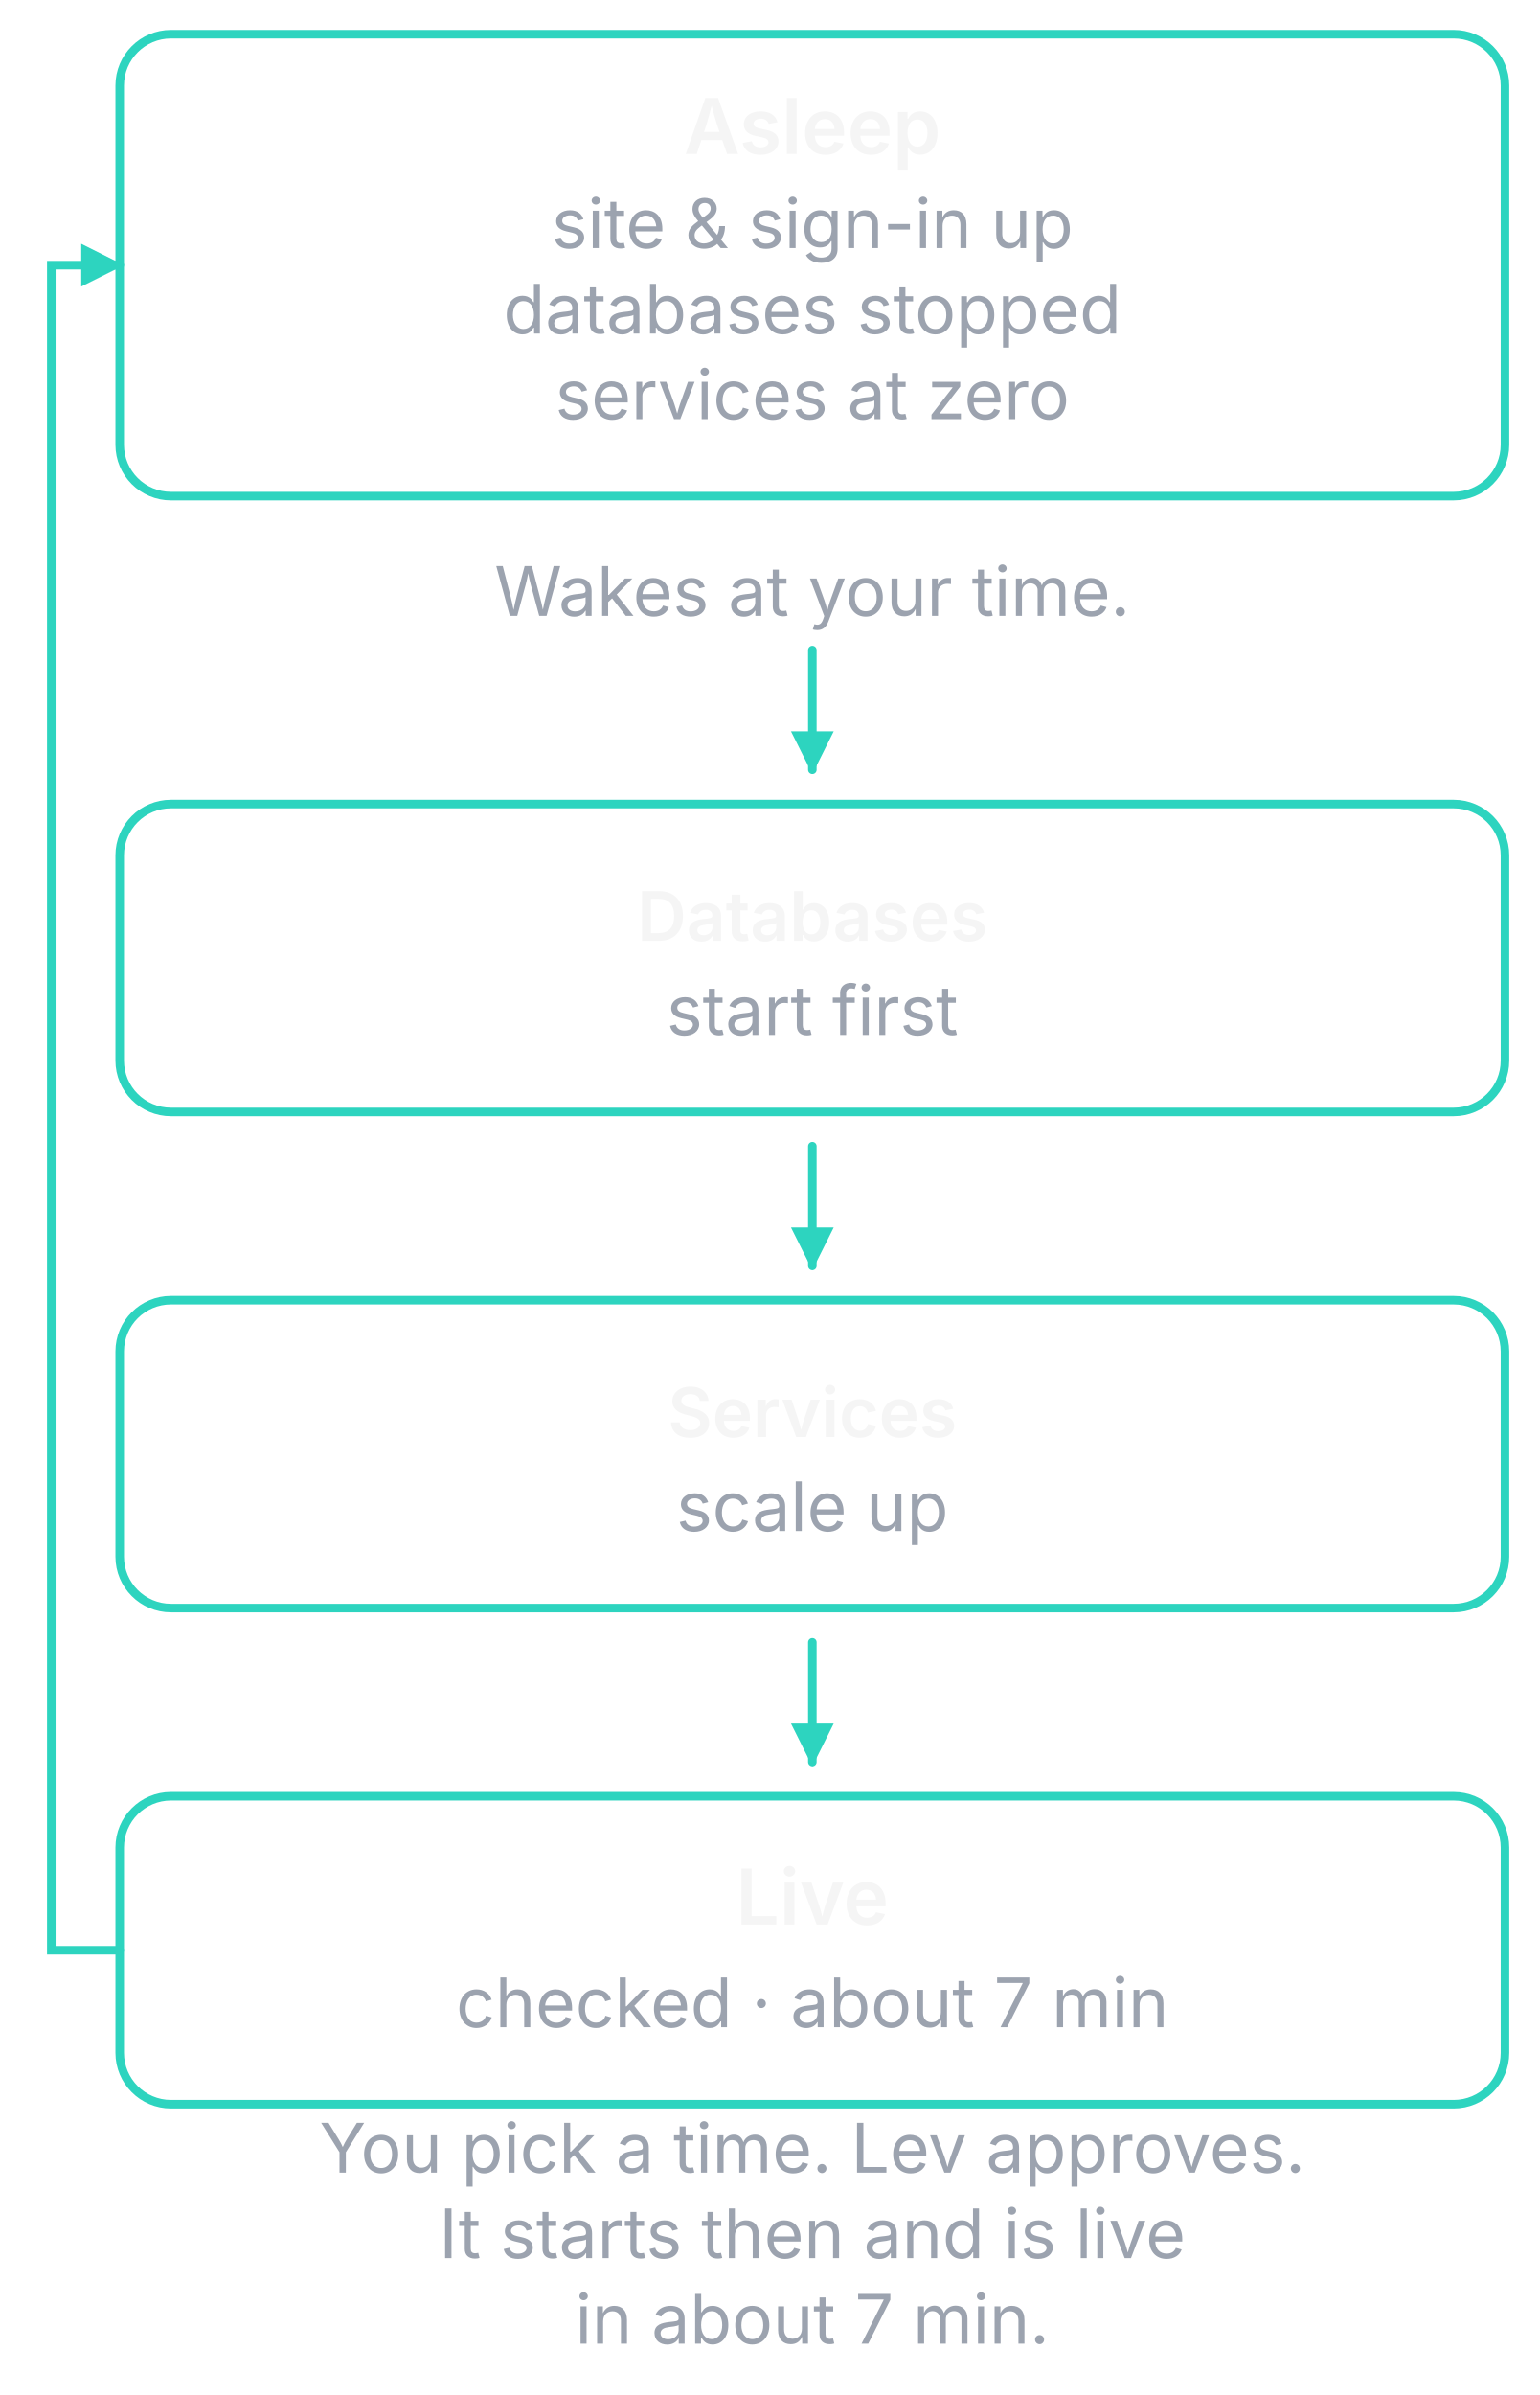
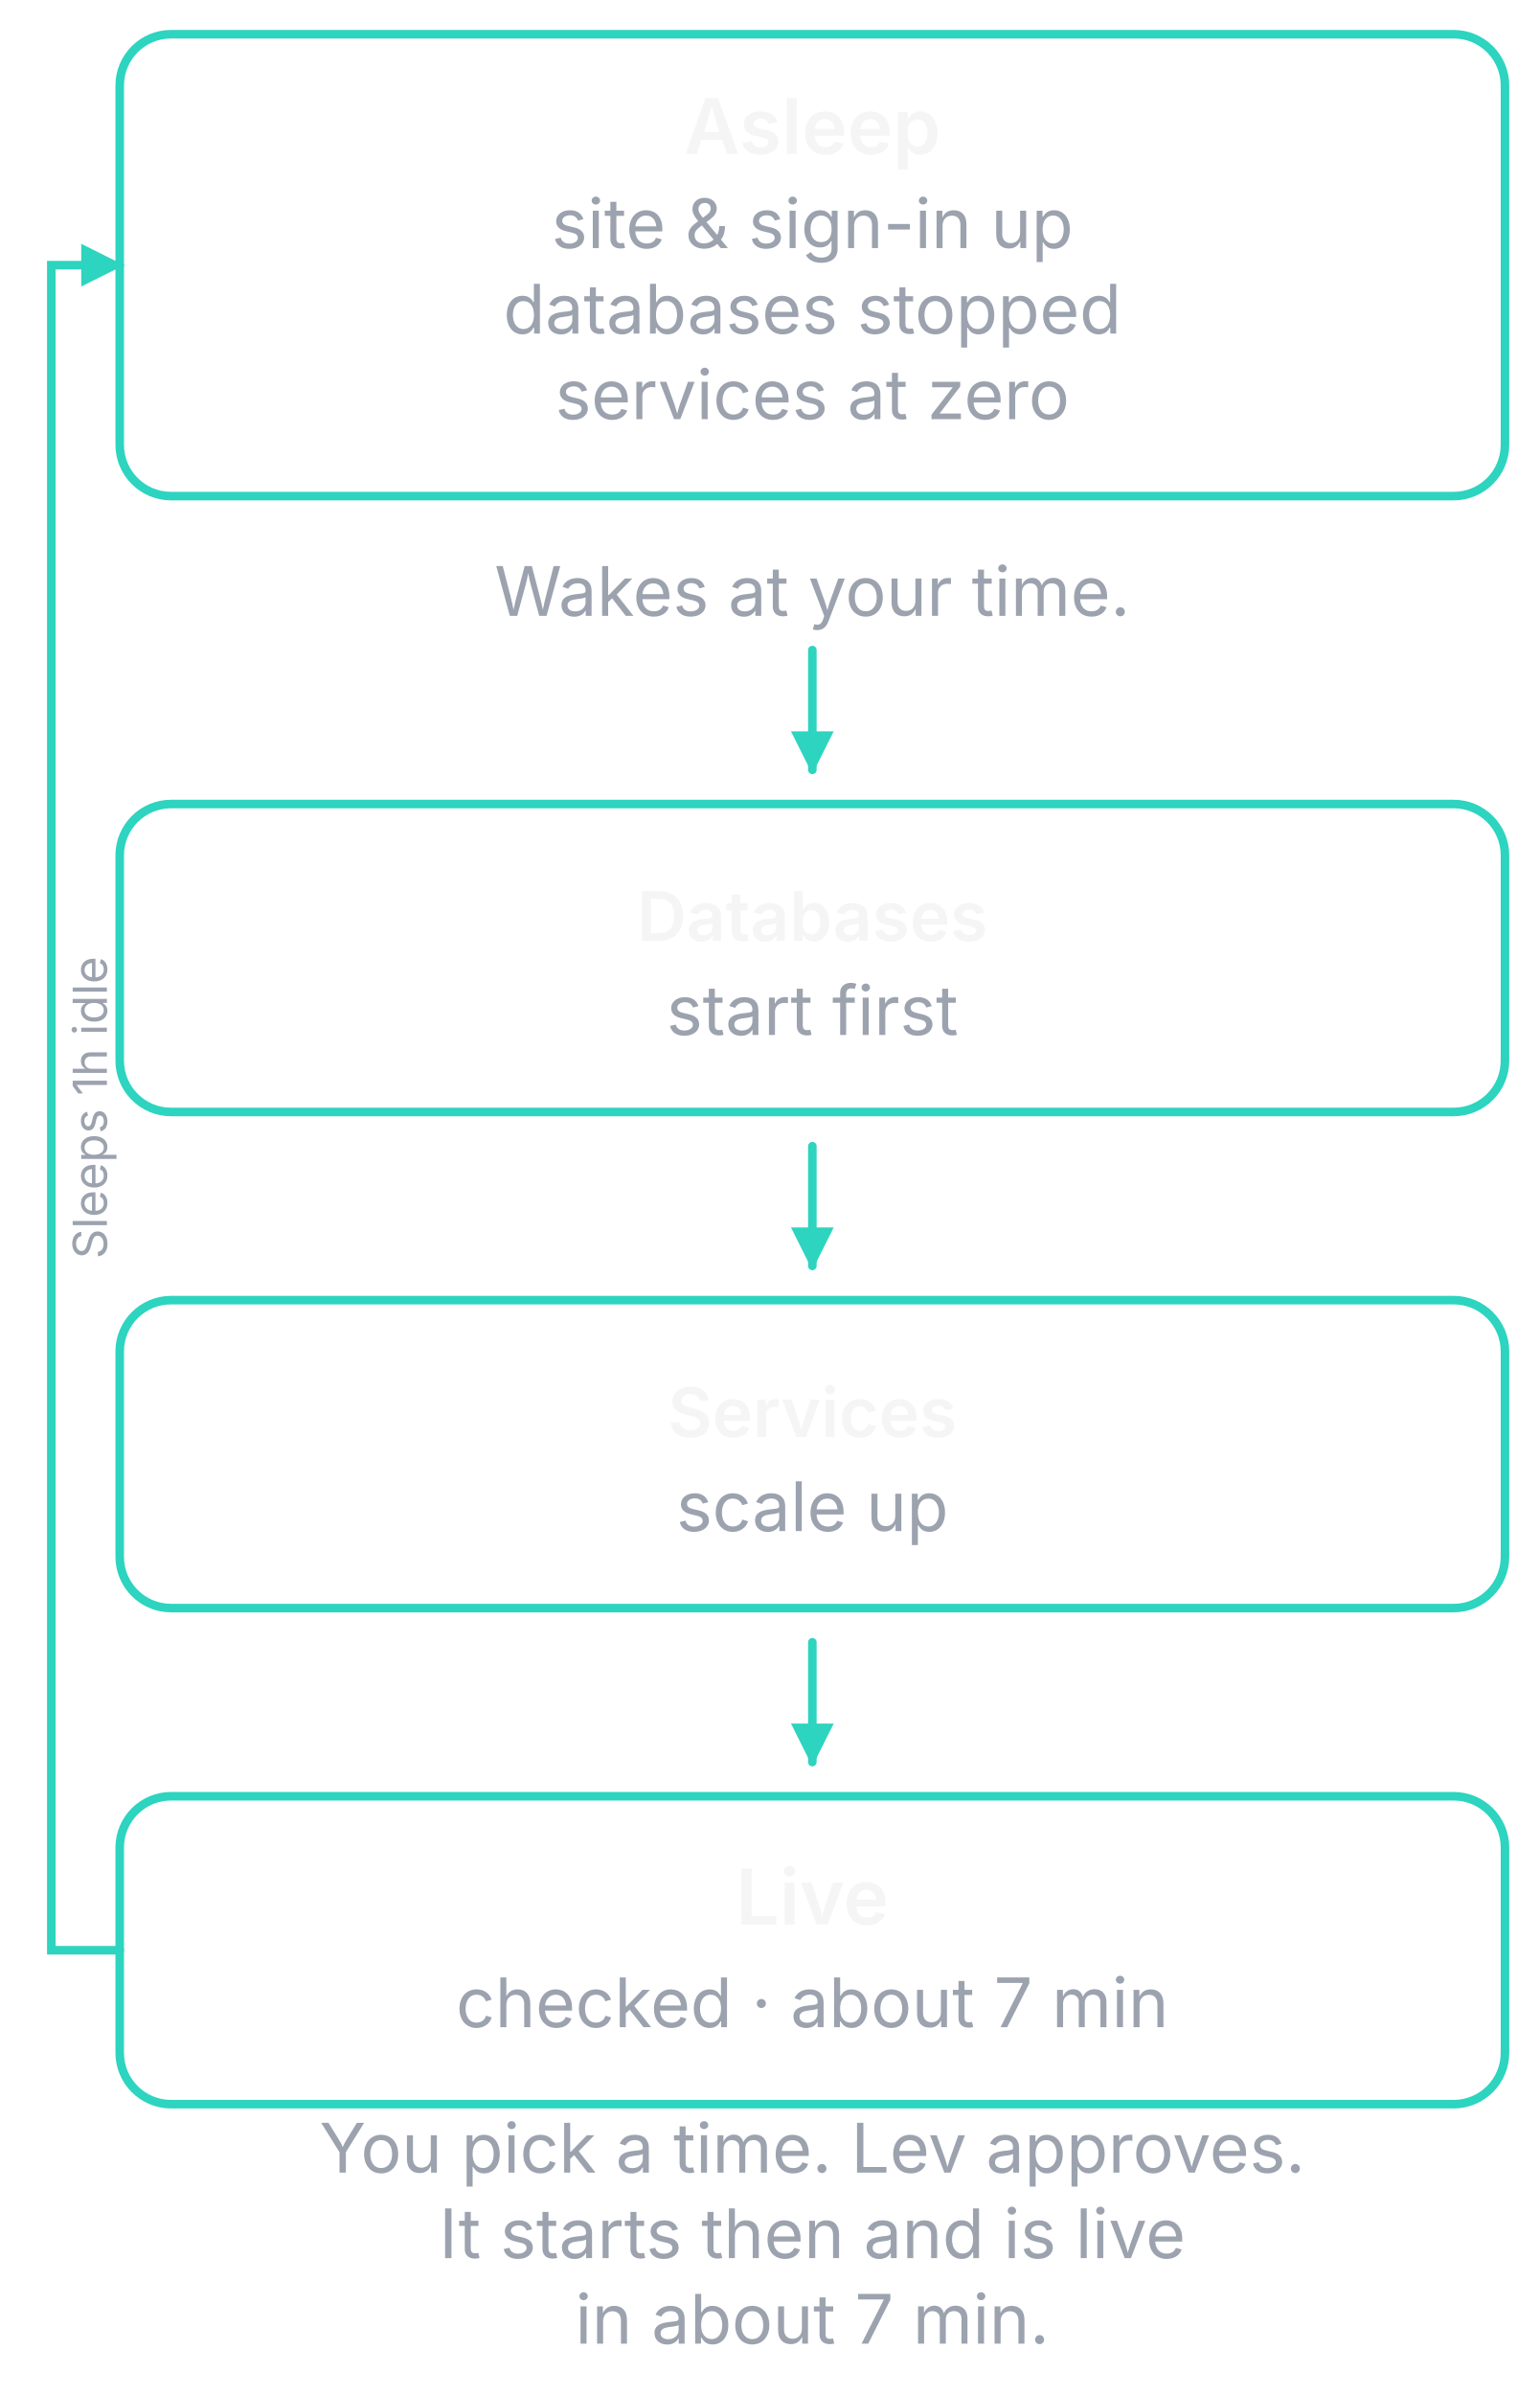
<svg xmlns="http://www.w3.org/2000/svg" width="360" height="560" viewBox="0 0 360 560">
  <defs>
    <marker id="a" markerWidth="10" markerHeight="10" refX="9" refY="5" orient="auto" markerUnits="userSpaceOnUse">
      <path d="M0,0 L10,5 L0,10 z" fill="#2dd4bf" />
    </marker>
  </defs>
  <rect x="28" y="8" width="324" height="108" rx="12" fill="none" stroke="#2dd4bf" stroke-width="2" />
  <text x="190" y="36" font-family="Segoe UI, system-ui, Inter, Helvetica, Arial, sans-serif" font-size="18" font-weight="600" fill="#f5f5f5" text-anchor="middle">Asleep</text>
  <text x="190" y="58" font-family="Segoe UI, system-ui, Inter, Helvetica, Arial, sans-serif" font-size="16" fill="#9ca3af" text-anchor="middle">site &amp; sign-in up</text>
  <text x="190" y="78" font-family="Segoe UI, system-ui, Inter, Helvetica, Arial, sans-serif" font-size="16" fill="#9ca3af" text-anchor="middle">databases stopped</text>
  <text x="190" y="98" font-family="Segoe UI, system-ui, Inter, Helvetica, Arial, sans-serif" font-size="16" fill="#9ca3af" text-anchor="middle">services at zero</text>
  <text x="190" y="144" font-family="Segoe UI, system-ui, Inter, Helvetica, Arial, sans-serif" font-size="16" fill="#9ca3af" text-anchor="middle">Wakes at your time.</text>
  <path d="M190,152 V180" fill="none" stroke="#2dd4bf" stroke-width="2" stroke-linecap="round" marker-end="url(#a)" />
  <rect x="28" y="188" width="324" height="72" rx="12" fill="none" stroke="#2dd4bf" stroke-width="2" />
  <text x="190" y="220" font-family="Segoe UI, system-ui, Inter, Helvetica, Arial, sans-serif" font-size="16" font-weight="600" fill="#f5f5f5" text-anchor="middle">Databases</text>
  <text x="190" y="242" font-family="Segoe UI, system-ui, Inter, Helvetica, Arial, sans-serif" font-size="16" fill="#9ca3af" text-anchor="middle">start first</text>
  <path d="M190,268 V296" fill="none" stroke="#2dd4bf" stroke-width="2" stroke-linecap="round" marker-end="url(#a)" />
  <rect x="28" y="304" width="324" height="72" rx="12" fill="none" stroke="#2dd4bf" stroke-width="2" />
  <text x="190" y="336" font-family="Segoe UI, system-ui, Inter, Helvetica, Arial, sans-serif" font-size="16" font-weight="600" fill="#f5f5f5" text-anchor="middle">Services</text>
  <text x="190" y="358" font-family="Segoe UI, system-ui, Inter, Helvetica, Arial, sans-serif" font-size="16" fill="#9ca3af" text-anchor="middle">scale up</text>
  <path d="M190,384 V412" fill="none" stroke="#2dd4bf" stroke-width="2" stroke-linecap="round" marker-end="url(#a)" />
  <rect x="28" y="420" width="324" height="72" rx="12" fill="none" stroke="#2dd4bf" stroke-width="2" />
  <text x="190" y="450" font-family="Segoe UI, system-ui, Inter, Helvetica, Arial, sans-serif" font-size="18" font-weight="600" fill="#f5f5f5" text-anchor="middle">Live</text>
  <text x="190" y="474" font-family="Segoe UI, system-ui, Inter, Helvetica, Arial, sans-serif" font-size="16" fill="#9ca3af" text-anchor="middle">checked · about 7 min</text>
  <text x="190" y="508" font-family="Segoe UI, system-ui, Inter, Helvetica, Arial, sans-serif" font-size="16" fill="#9ca3af" text-anchor="middle">You pick a time. Lev approves.</text>
  <text x="190" y="528" font-family="Segoe UI, system-ui, Inter, Helvetica, Arial, sans-serif" font-size="16" fill="#9ca3af" text-anchor="middle">It starts then and is live</text>
  <text x="190" y="548" font-family="Segoe UI, system-ui, Inter, Helvetica, Arial, sans-serif" font-size="16" fill="#9ca3af" text-anchor="middle">in about 7 min.</text>
  <path d="M28,456 H12 V62 H28" fill="none" stroke="#2dd4bf" stroke-width="2" stroke-linecap="round" marker-end="url(#a)" />
+   <text x="25" y="259" font-family="Segoe UI, system-ui, Inter, Helvetica, Arial, sans-serif" font-size="11" fill="#9ca3af" text-anchor="middle" transform="rotate(-90 25 259)">Sleeps 1h idle</text>
</svg>
